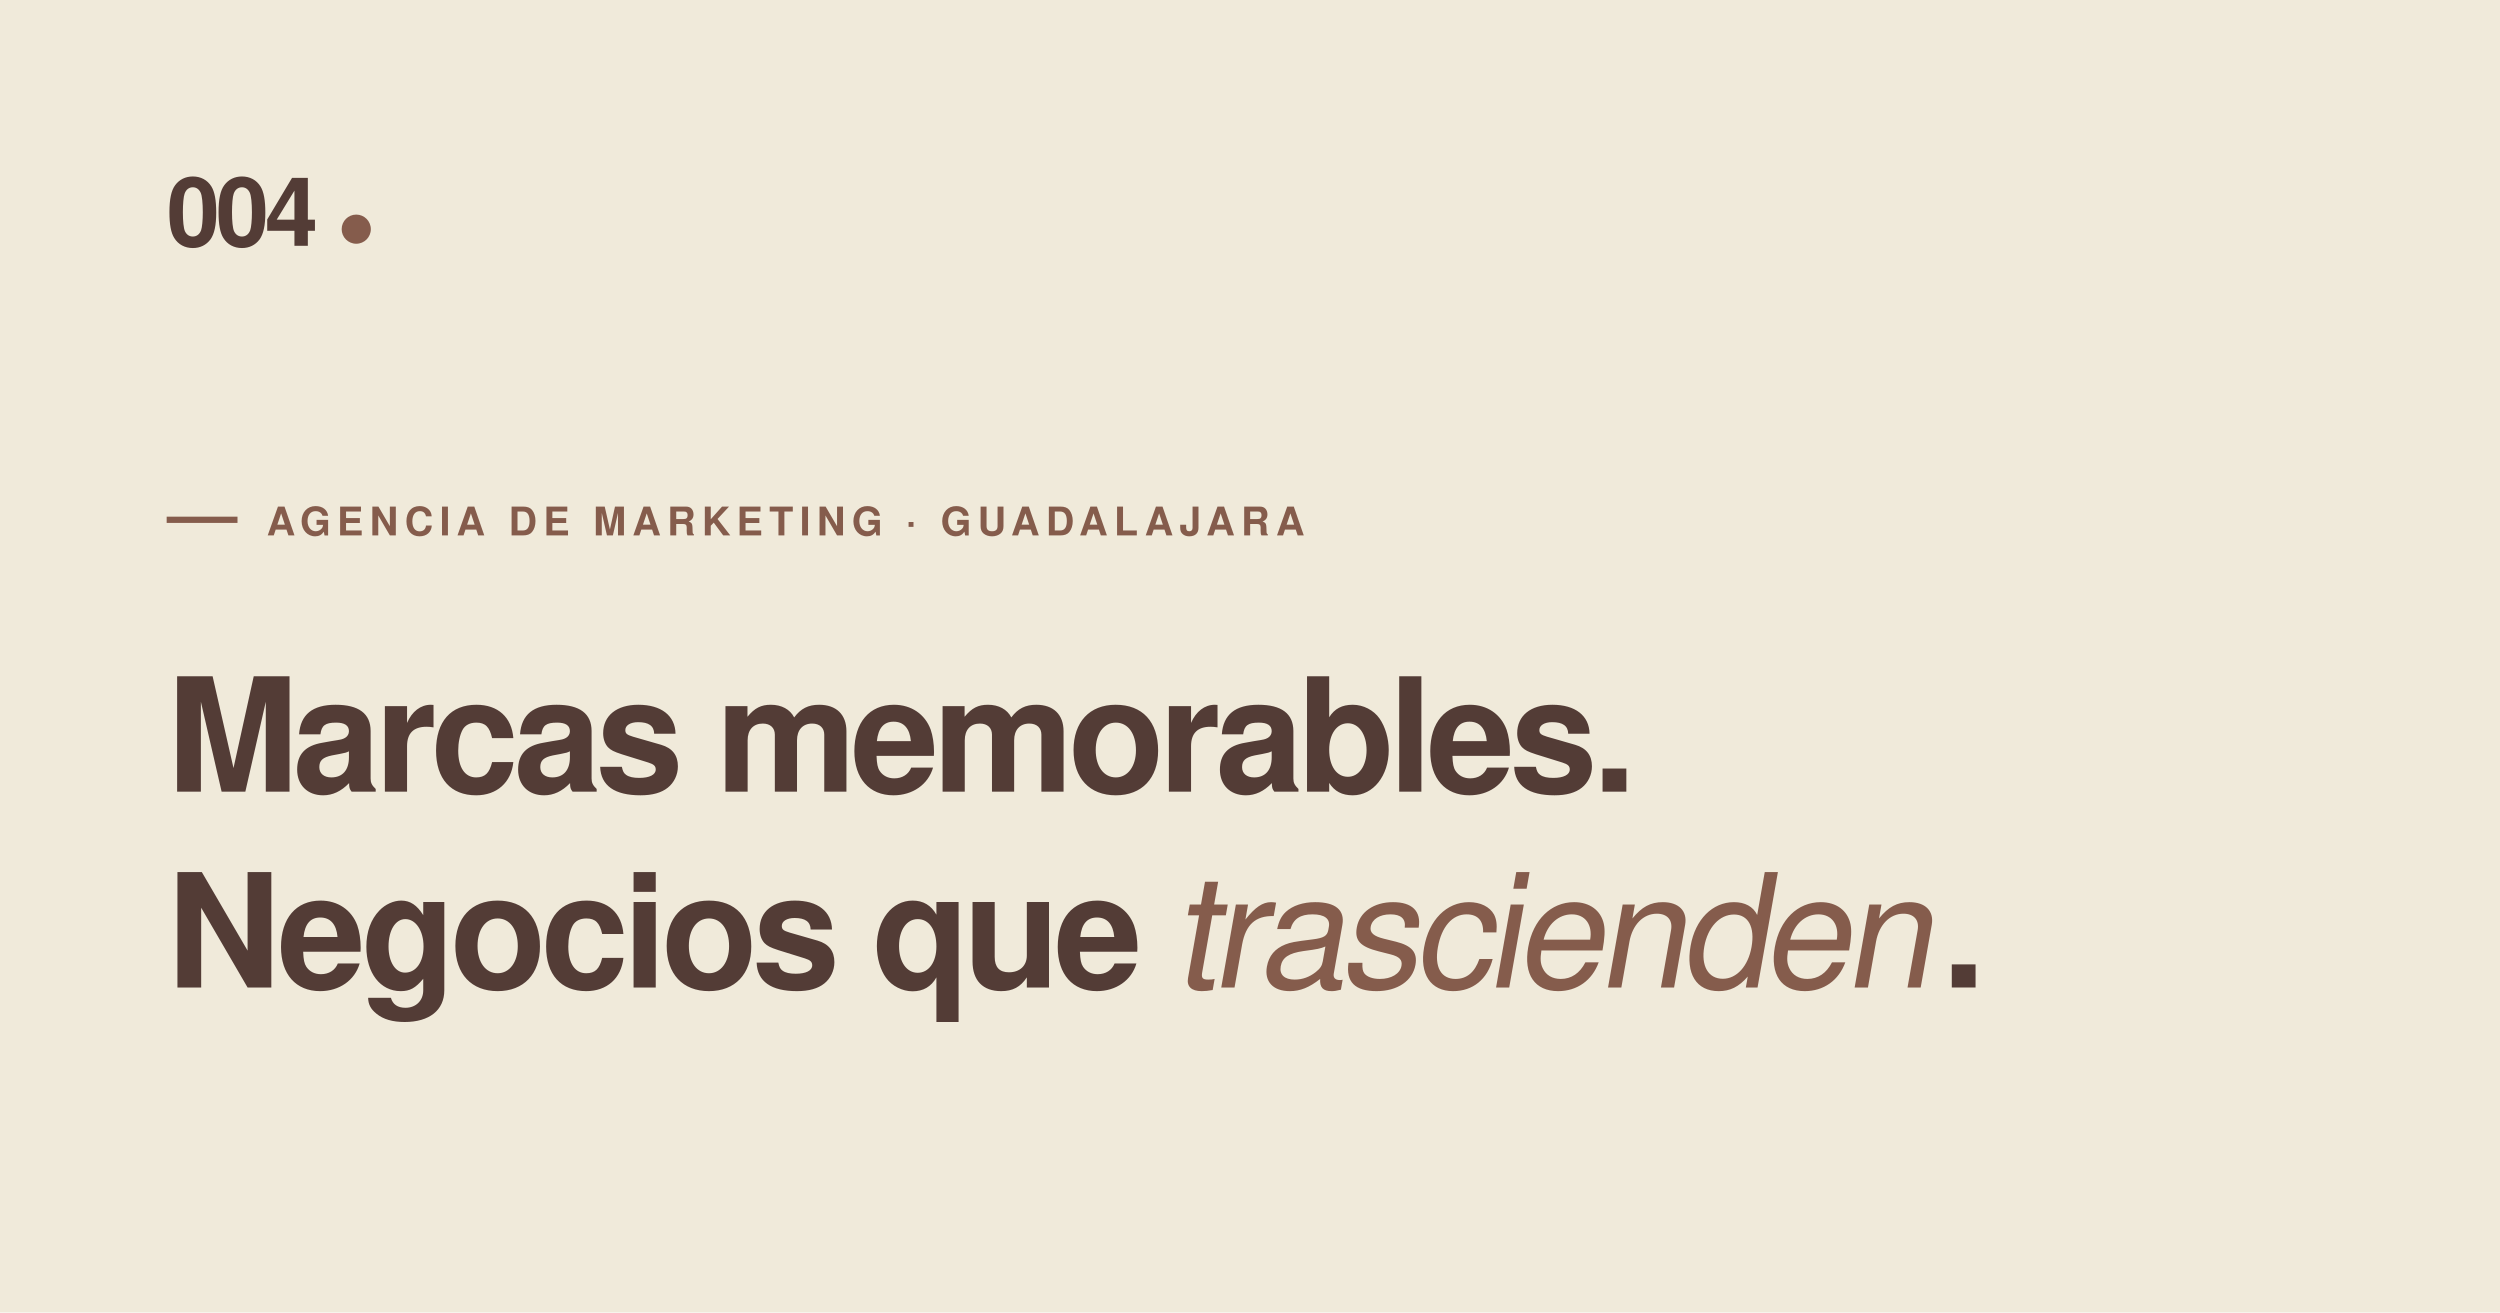
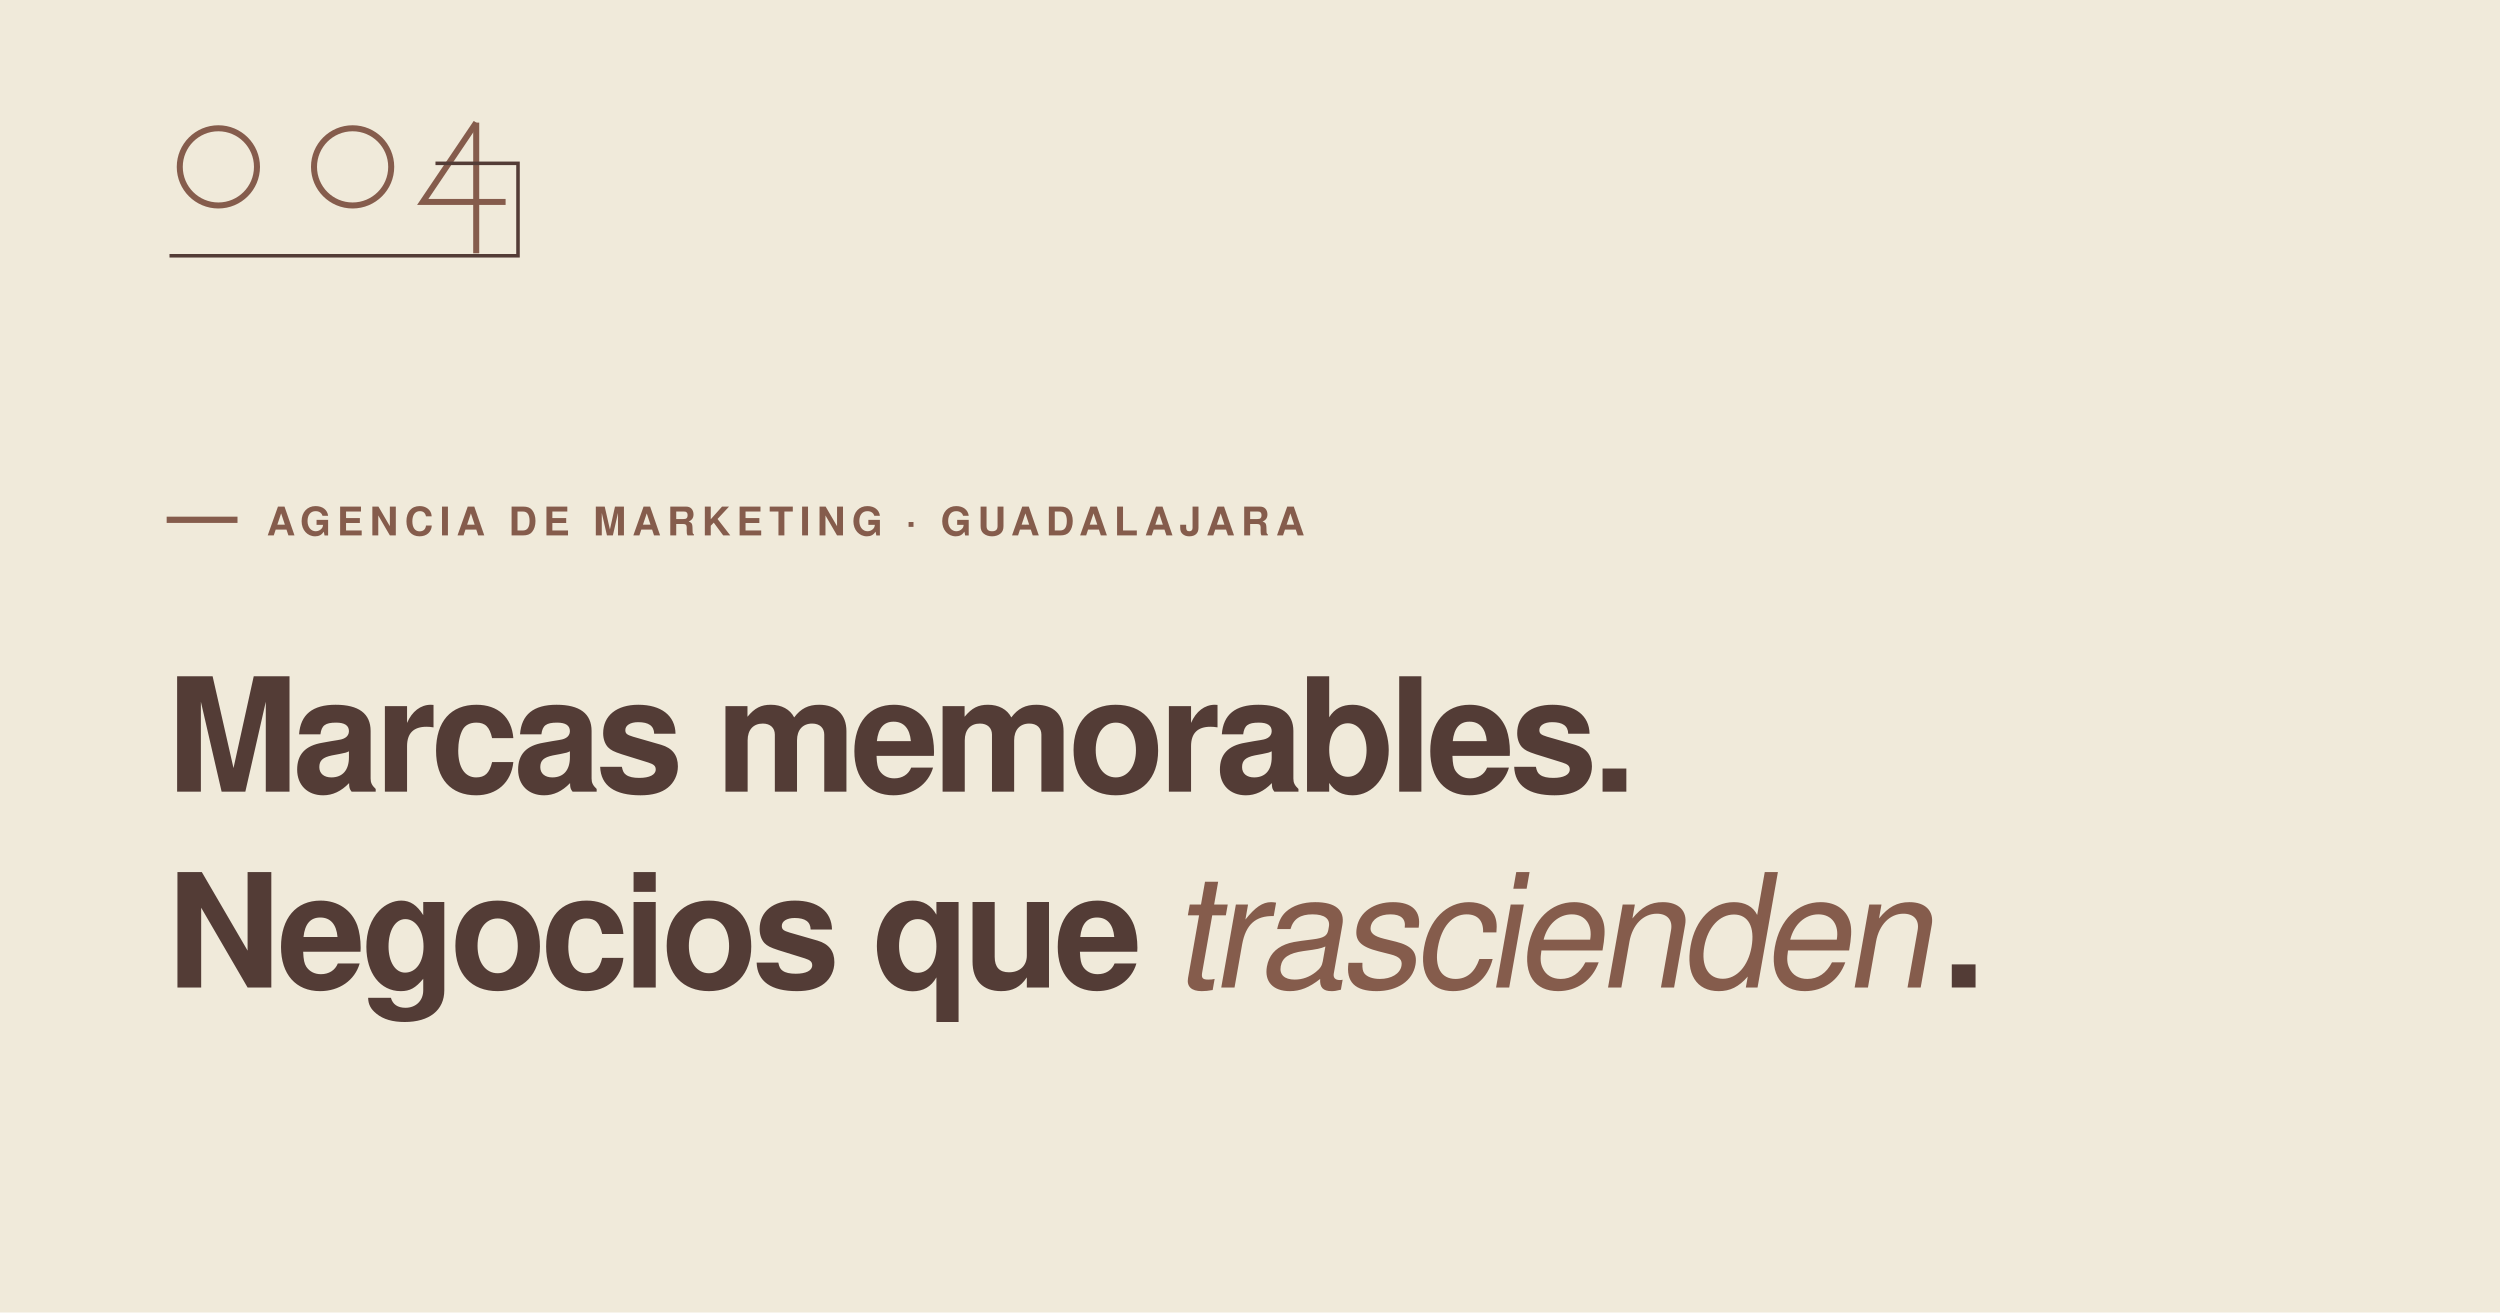
<svg xmlns="http://www.w3.org/2000/svg" width="1200" height="630" viewBox="0 0 1200 630">
  <rect width="1200" height="630" fill="#F0EADA" />
-   <text x="80" y="118" font-family="Helvetica" font-size="46" font-weight="700" letter-spacing="-2" fill="#533C36">004</text>
-   <circle cx="171" cy="110" r="7" fill="#855C4C" />
+   <g transform="translate(80,58) scale(0.17)">
+     <g fill="none" stroke="#855C4C" stroke-width="17">
+       <circle cx="146" cy="130" r="109" />
+       <circle cx="525" cy="130" r="109" />
+       <path d="M874 5 L723 229 L957 229" />
+       <path d="M874 5 L874 374" />
+     </g>
+     <path d="M759 120 L992 120 L992 381 L8 381" fill="none" stroke="#533C36" stroke-width="10" />
+   </g>
  <rect x="80" y="248" width="34" height="3" fill="#855C4C" />
  <text x="128" y="257" font-family="Helvetica" font-size="19" font-weight="700" letter-spacing="3" fill="#855C4C">AGENCIA DE MARKETING · GUADALAJARA</text>
  <g font-family="Helvetica" font-size="76" font-weight="700" letter-spacing="-2.8" fill="#533C36">
    <text x="80" y="380">Marcas memorables.</text>
    <text x="80" y="474">Negocios que</text>
    <text transform="translate(563,474) skewX(-10)" x="0" y="0" font-weight="400" fill="#855C4C">trascienden</text>
    <text x="932" y="474">.</text>
  </g>
</svg>
